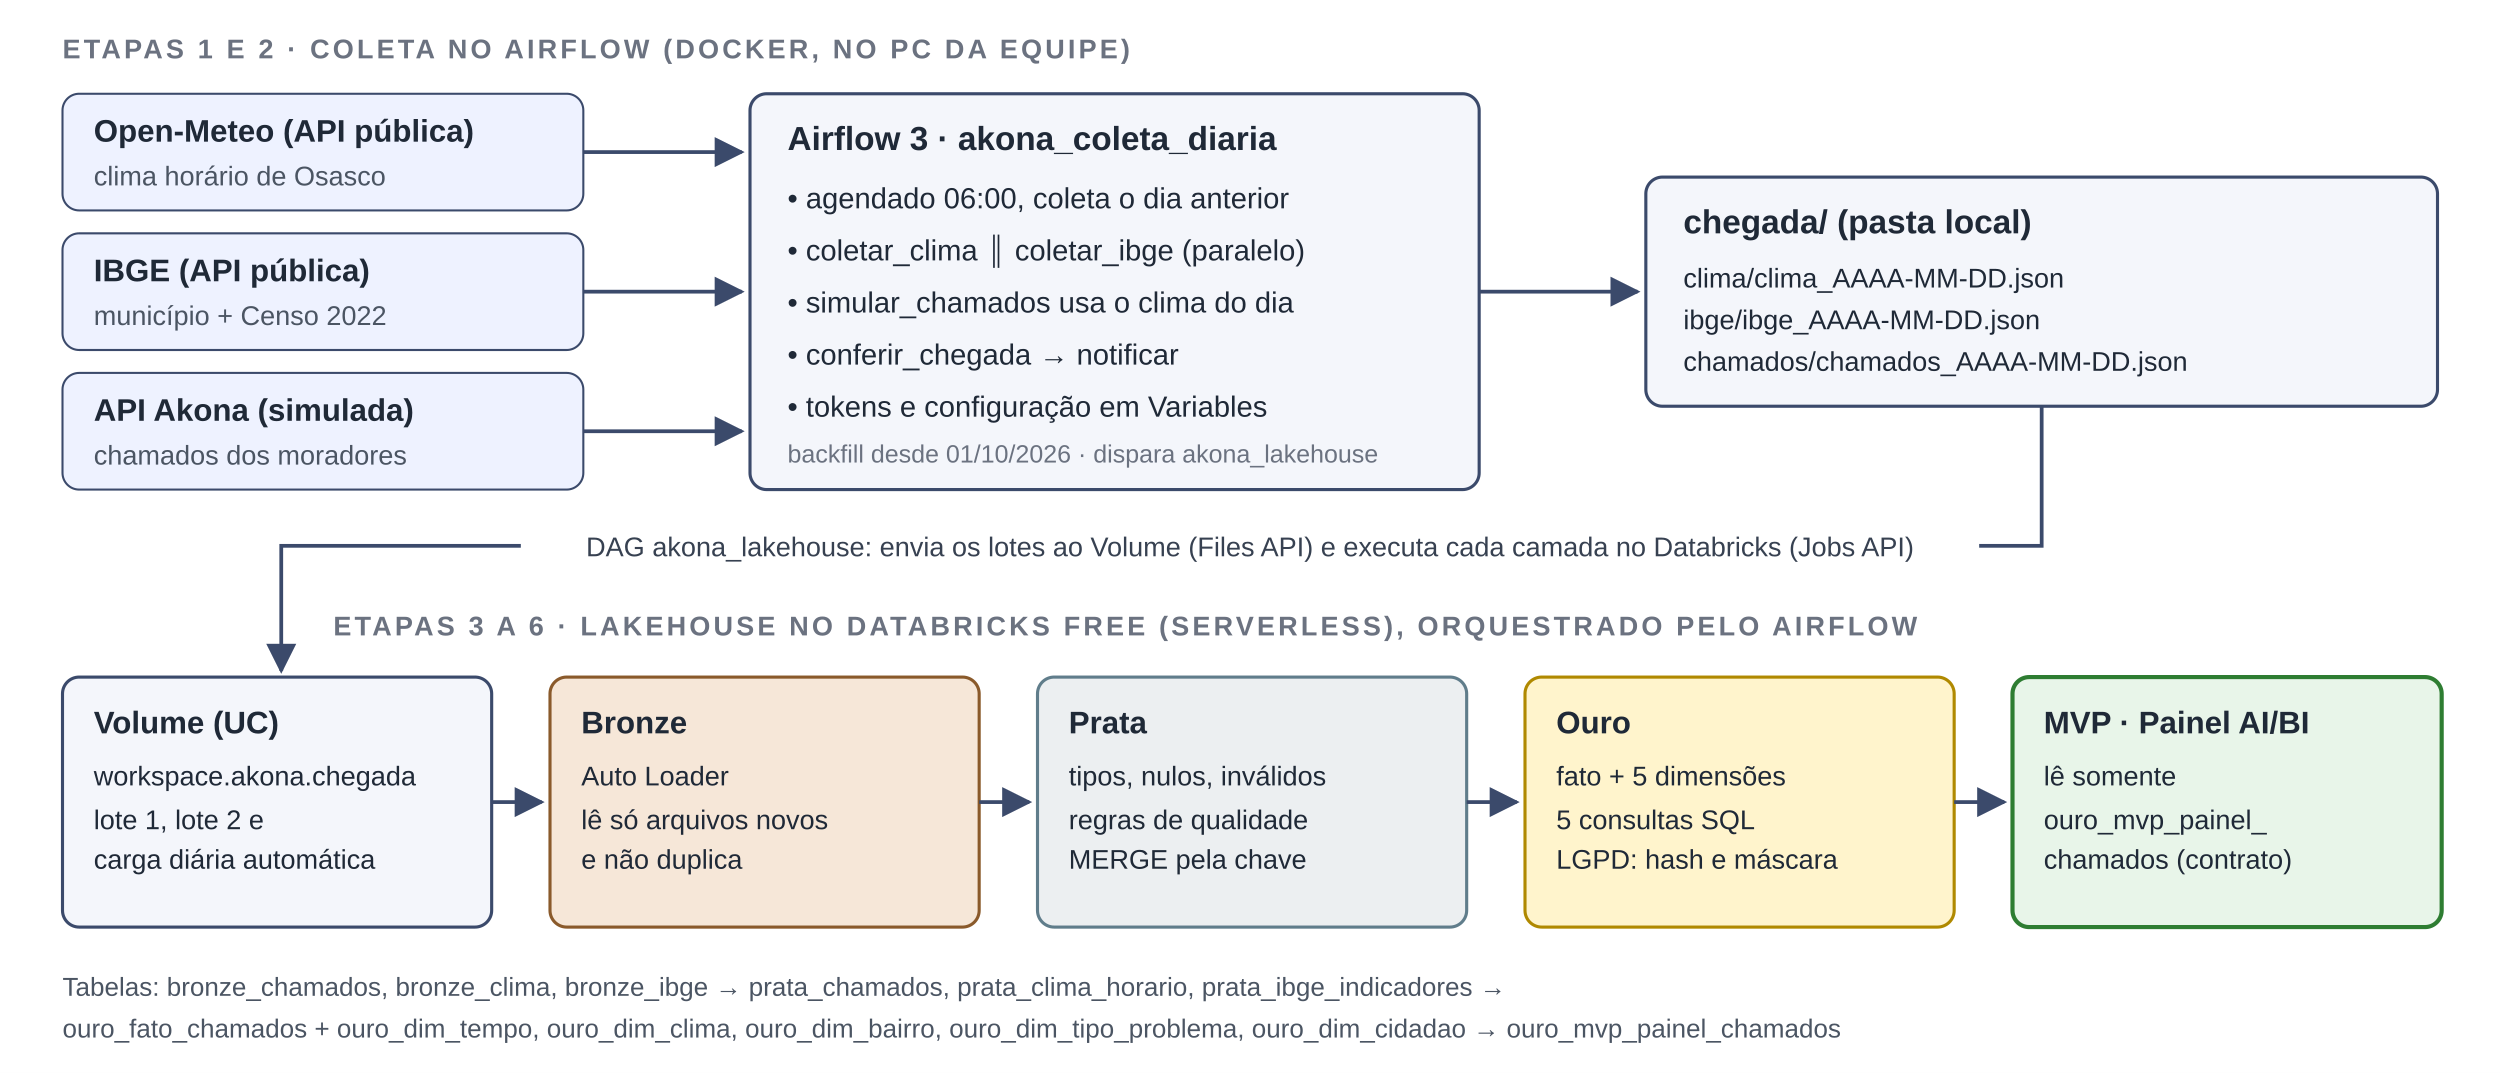
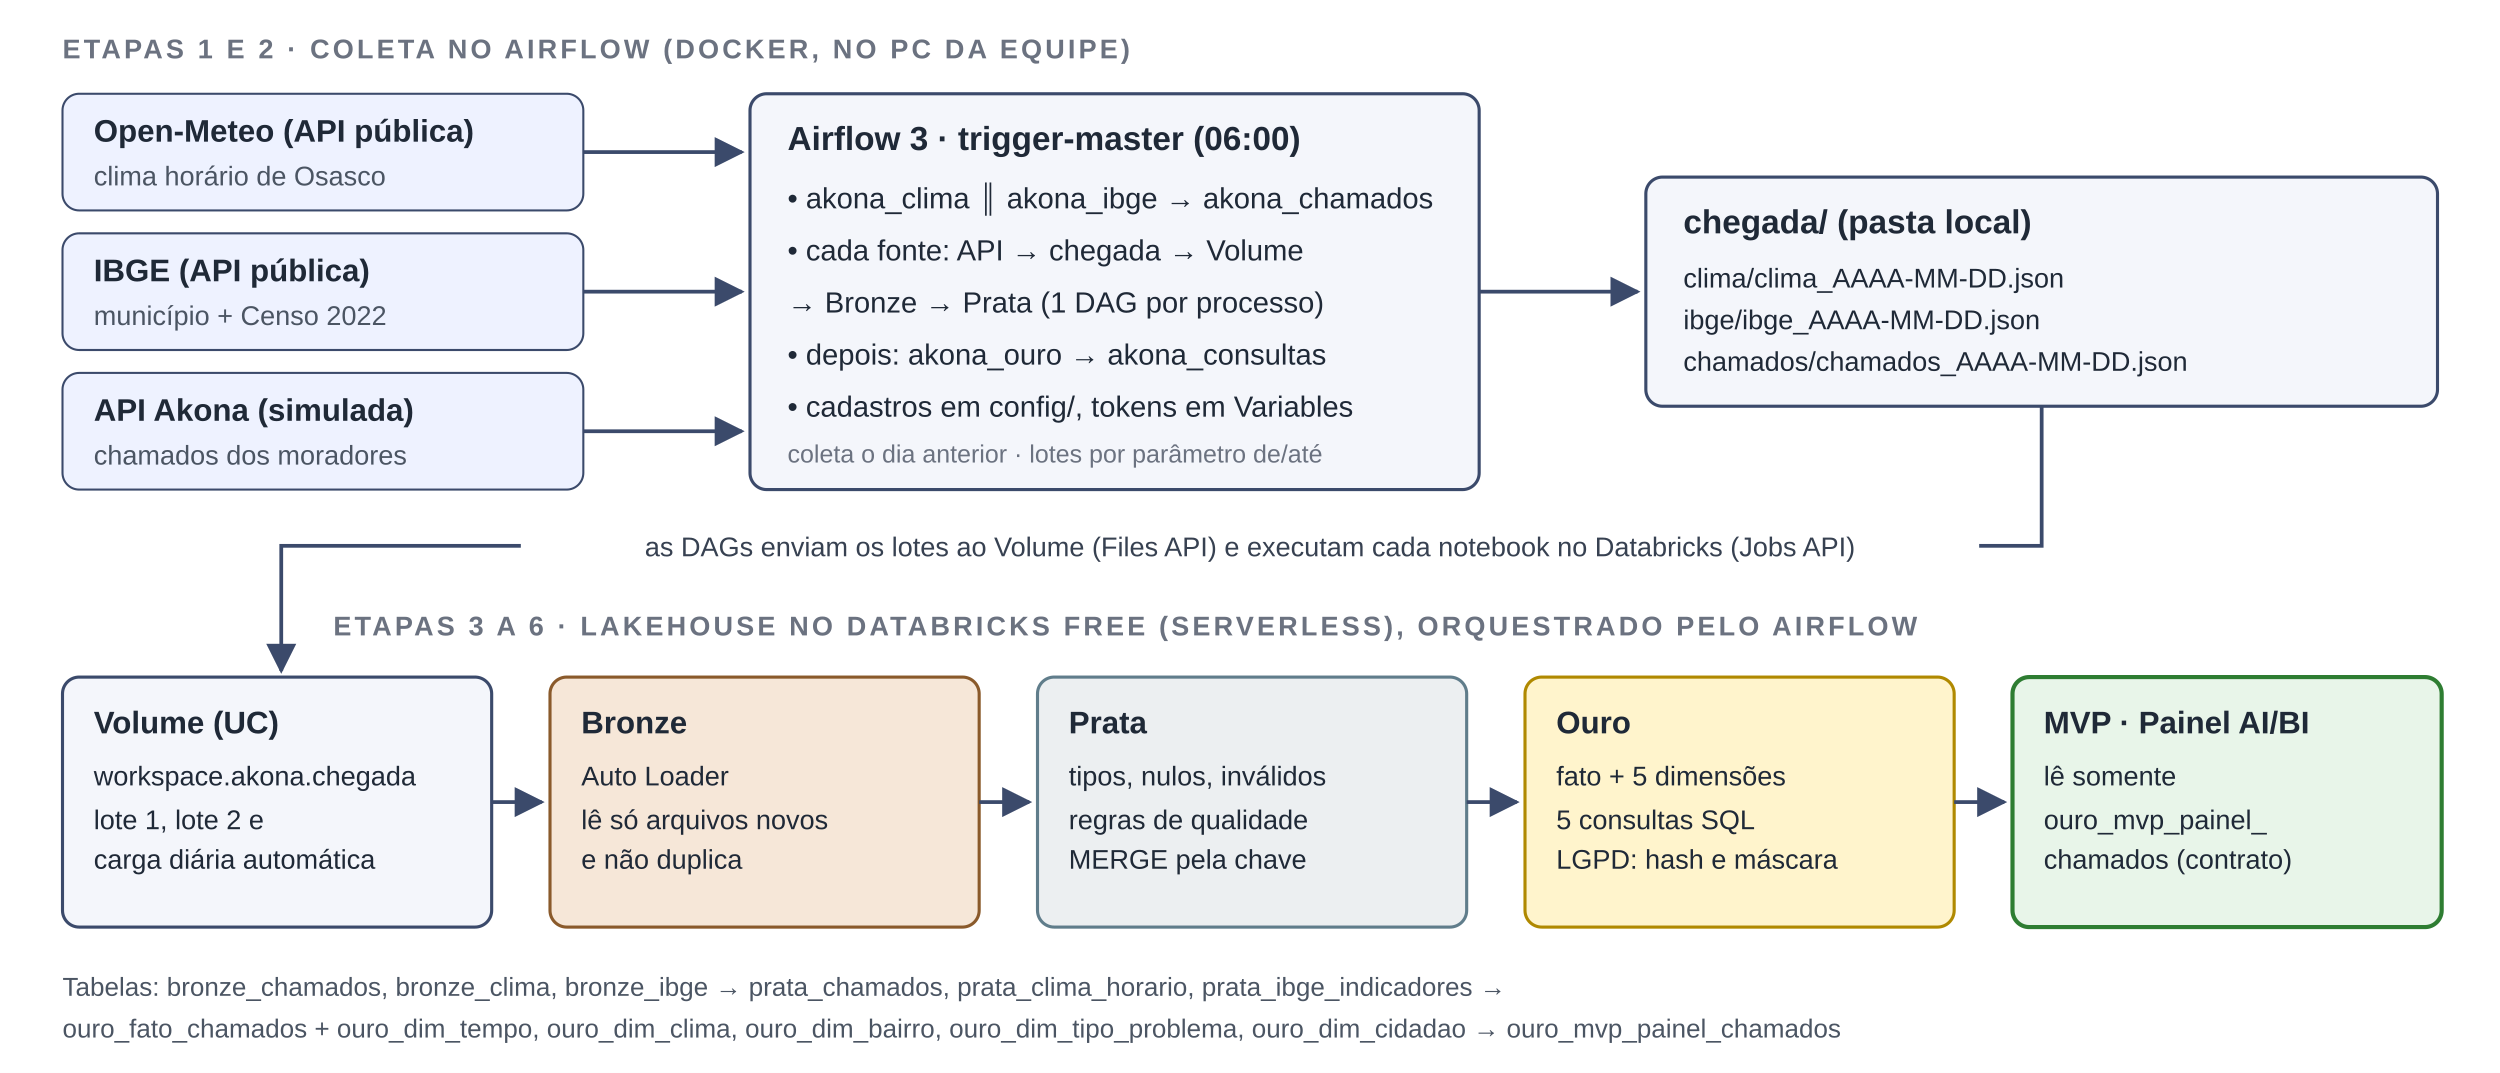
<svg xmlns="http://www.w3.org/2000/svg" width="1200" height="515" viewBox="0 0 1200 515" font-family="Segoe UI, Arial, Helvetica, sans-serif">
  <defs>
    <marker id="seta" viewBox="0 0 10 10" refX="9" refY="5" markerWidth="8" markerHeight="8" orient="auto-start-reverse">
      <path d="M0,0 L10,5 L0,10 z" fill="#3b4a6b" />
    </marker>
  </defs>
  <rect width="1200" height="515" fill="#ffffff" />
  <text x="30" y="28" font-size="13" font-weight="700" fill="#6b7280" letter-spacing="1.5">ETAPAS 1 E 2 · COLETA NO AIRFLOW (DOCKER, NO PC DA EQUIPE)</text>
  <g font-size="15" fill="#1f2937">
    <rect x="30" y="45" width="250" height="56" rx="8" fill="#eef2ff" stroke="#3b4a6b" />
    <text x="45" y="68" font-weight="700">Open-Meteo (API pública)</text>
    <text x="45" y="89" font-size="13" fill="#4b5563">clima horário de Osasco</text>
    <rect x="30" y="112" width="250" height="56" rx="8" fill="#eef2ff" stroke="#3b4a6b" />
    <text x="45" y="135" font-weight="700">IBGE (API pública)</text>
    <text x="45" y="156" font-size="13" fill="#4b5563">município + Censo 2022</text>
    <rect x="30" y="179" width="250" height="56" rx="8" fill="#eef2ff" stroke="#3b4a6b" />
    <text x="45" y="202" font-weight="700">API Akona (simulada)</text>
    <text x="45" y="223" font-size="13" fill="#4b5563">chamados dos moradores</text>
    <rect x="360" y="45" width="350" height="190" rx="8" fill="#f4f6fb" stroke="#3b4a6b" stroke-width="1.5" />
-     <text x="378" y="72" font-weight="700" font-size="16">Airflow 3 · akona_coleta_diaria</text>
-     <text x="378" y="100" font-size="14">• agendado 06:00, coleta o dia anterior</text>
-     <text x="378" y="125" font-size="14">• coletar_clima ∥ coletar_ibge (paralelo)</text>
-     <text x="378" y="150" font-size="14">• simular_chamados usa o clima do dia</text>
-     <text x="378" y="175" font-size="14">• conferir_chegada → notificar</text>
-     <text x="378" y="200" font-size="14">• tokens e configuração em Variables</text>
-     <text x="378" y="222" font-size="12" fill="#6b7280">backfill desde 01/10/2026 · dispara akona_lakehouse</text>
+     <text x="378" y="72" font-weight="700" font-size="16">Airflow 3 · trigger-master (06:00)</text>
+     <text x="378" y="100" font-size="14">• akona_clima ∥ akona_ibge → akona_chamados</text>
+     <text x="378" y="125" font-size="14">• cada fonte: API → chegada → Volume</text>
+     <text x="378" y="150" font-size="14">   → Bronze → Prata (1 DAG por processo)</text>
+     <text x="378" y="175" font-size="14">• depois: akona_ouro → akona_consultas</text>
+     <text x="378" y="200" font-size="14">• cadastros em config/, tokens em Variables</text>
+     <text x="378" y="222" font-size="12" fill="#6b7280">coleta o dia anterior · lotes por parâmetro de/até</text>
    <rect x="790" y="85" width="380" height="110" rx="8" fill="#f4f6fb" stroke="#3b4a6b" stroke-width="1.5" />
    <text x="808" y="112" font-weight="700" font-size="16">chegada/ (pasta local)</text>
    <text x="808" y="138" font-size="13">clima/clima_AAAA-MM-DD.json</text>
    <text x="808" y="158" font-size="13">ibge/ibge_AAAA-MM-DD.json</text>
    <text x="808" y="178" font-size="13">chamados/chamados_AAAA-MM-DD.json</text>
  </g>
  <g stroke="#3b4a6b" stroke-width="1.8" fill="none" marker-end="url(#seta)">
    <line x1="280" y1="73" x2="356" y2="73" />
    <line x1="280" y1="140" x2="356" y2="140" />
    <line x1="280" y1="207" x2="356" y2="207" />
    <line x1="710" y1="140" x2="786" y2="140" />
    <polyline points="980,195 980,262 135,262 135,322" />
  </g>
  <rect x="250" y="250" width="700" height="24" fill="#ffffff" />
-   <text x="600" y="267" font-size="13" fill="#374151" text-anchor="middle">DAG akona_lakehouse: envia os lotes ao Volume (Files API) e executa cada camada no Databricks (Jobs API)</text>
+   <text x="600" y="267" font-size="13" fill="#374151" text-anchor="middle">as DAGs enviam os lotes ao Volume (Files API) e executam cada notebook no Databricks (Jobs API)</text>
  <text x="160" y="305" font-size="13" font-weight="700" fill="#6b7280" letter-spacing="1.5">ETAPAS 3 A 6 · LAKEHOUSE NO DATABRICKS FREE (SERVERLESS), ORQUESTRADO PELO AIRFLOW</text>
  <g font-size="15" fill="#1f2937">
    <rect x="30" y="325" width="206" height="120" rx="8" fill="#f4f6fb" stroke="#3b4a6b" stroke-width="1.5" />
    <text x="45" y="352" font-weight="700">Volume (UC)</text>
    <text x="45" y="377" font-size="13">workspace.akona.chegada</text>
    <text x="45" y="398" font-size="13">lote 1, lote 2 e</text>
    <text x="45" y="417" font-size="13">carga diária automática</text>
    <rect x="264" y="325" width="206" height="120" rx="8" fill="#f6e7d8" stroke="#8a5a2b" stroke-width="1.5" />
    <text x="279" y="352" font-weight="700">Bronze</text>
    <text x="279" y="377" font-size="13">Auto Loader</text>
    <text x="279" y="398" font-size="13">lê só arquivos novos</text>
    <text x="279" y="417" font-size="13">e não duplica</text>
    <rect x="498" y="325" width="206" height="120" rx="8" fill="#eceff1" stroke="#607d8b" stroke-width="1.5" />
    <text x="513" y="352" font-weight="700">Prata</text>
    <text x="513" y="377" font-size="13">tipos, nulos, inválidos</text>
    <text x="513" y="398" font-size="13">regras de qualidade</text>
    <text x="513" y="417" font-size="13">MERGE pela chave</text>
    <rect x="732" y="325" width="206" height="120" rx="8" fill="#fff4cc" stroke="#b08900" stroke-width="1.5" />
    <text x="747" y="352" font-weight="700">Ouro</text>
    <text x="747" y="377" font-size="13">fato + 5 dimensões</text>
    <text x="747" y="398" font-size="13">5 consultas SQL</text>
    <text x="747" y="417" font-size="13">LGPD: hash e máscara</text>
    <rect x="966" y="325" width="206" height="120" rx="8" fill="#e8f5e9" stroke="#2e7d32" stroke-width="2" />
    <text x="981" y="352" font-weight="700">MVP · Painel AI/BI</text>
    <text x="981" y="377" font-size="13">lê somente</text>
    <text x="981" y="398" font-size="13">ouro_mvp_painel_</text>
    <text x="981" y="417" font-size="13">chamados (contrato)</text>
  </g>
  <g stroke="#3b4a6b" stroke-width="1.8" fill="none" marker-end="url(#seta)">
    <line x1="236" y1="385" x2="260" y2="385" />
    <line x1="470" y1="385" x2="494" y2="385" />
    <line x1="704" y1="385" x2="728" y2="385" />
    <line x1="938" y1="385" x2="962" y2="385" />
  </g>
  <text x="30" y="478" font-size="12.5" fill="#4b5563">Tabelas: bronze_chamados, bronze_clima, bronze_ibge → prata_chamados, prata_clima_horario, prata_ibge_indicadores →</text>
  <text x="30" y="498" font-size="12.5" fill="#4b5563">ouro_fato_chamados + ouro_dim_tempo, ouro_dim_clima, ouro_dim_bairro, ouro_dim_tipo_problema, ouro_dim_cidadao → ouro_mvp_painel_chamados</text>
</svg>
